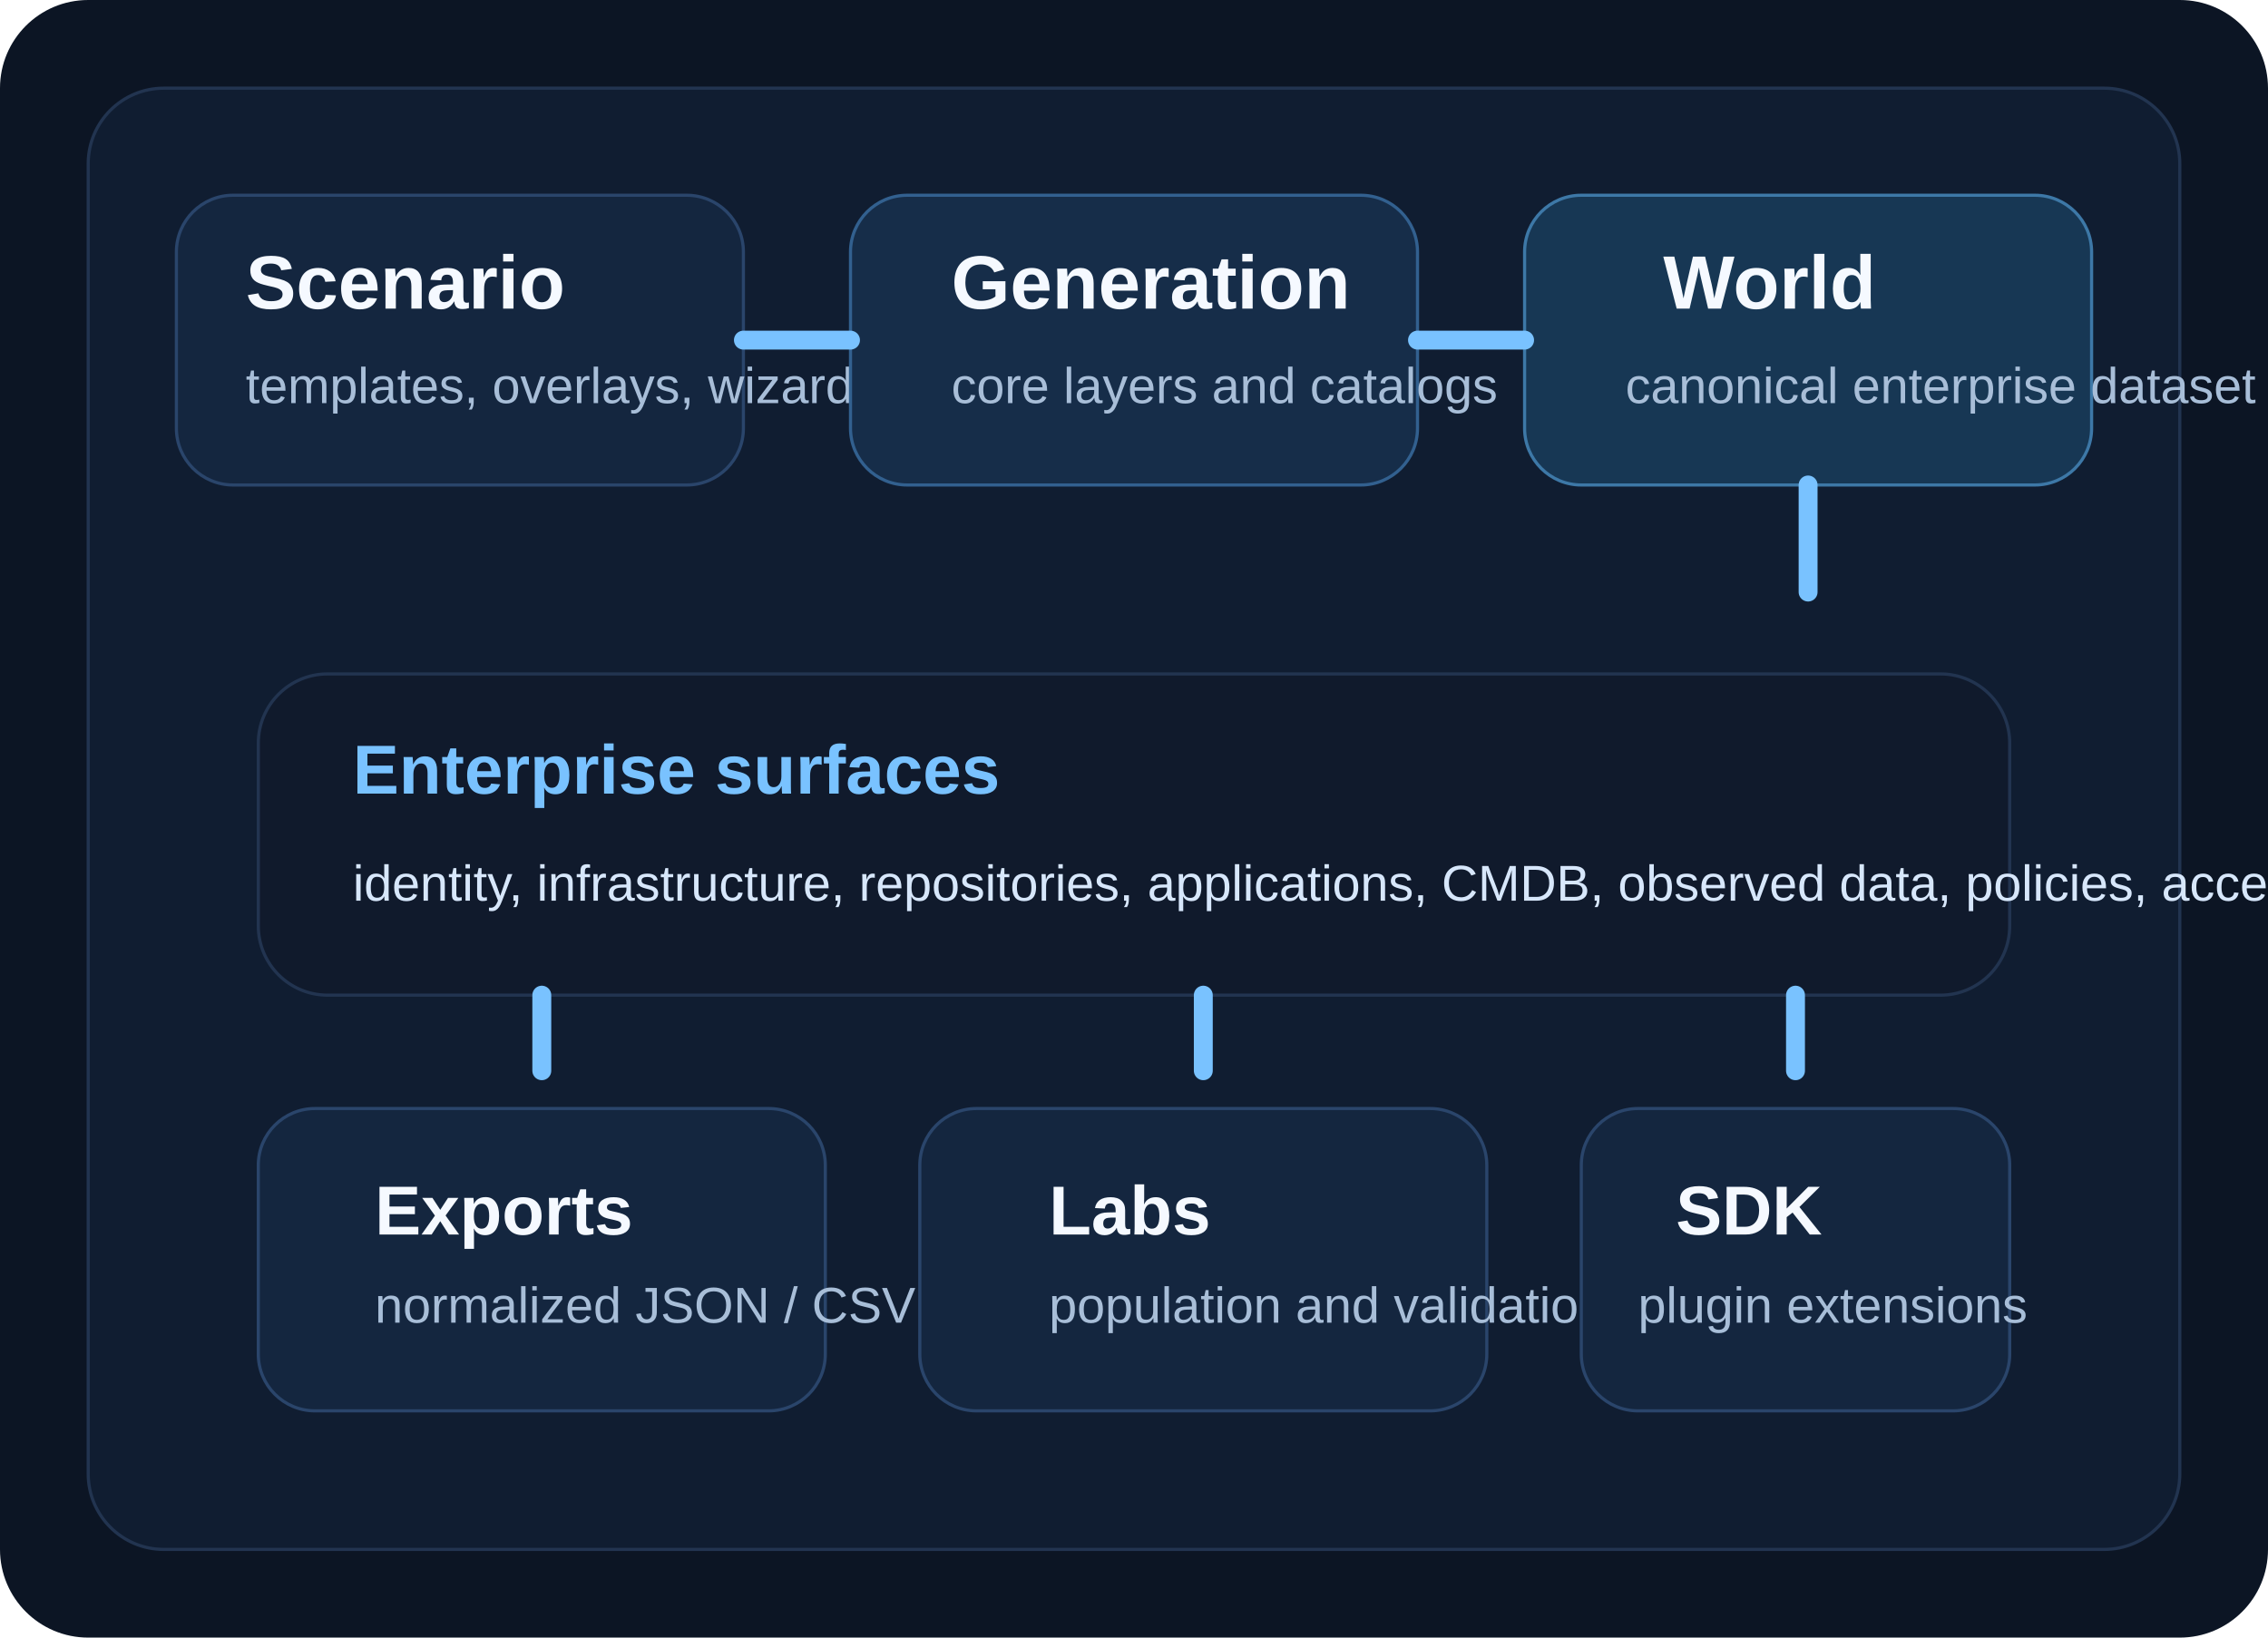
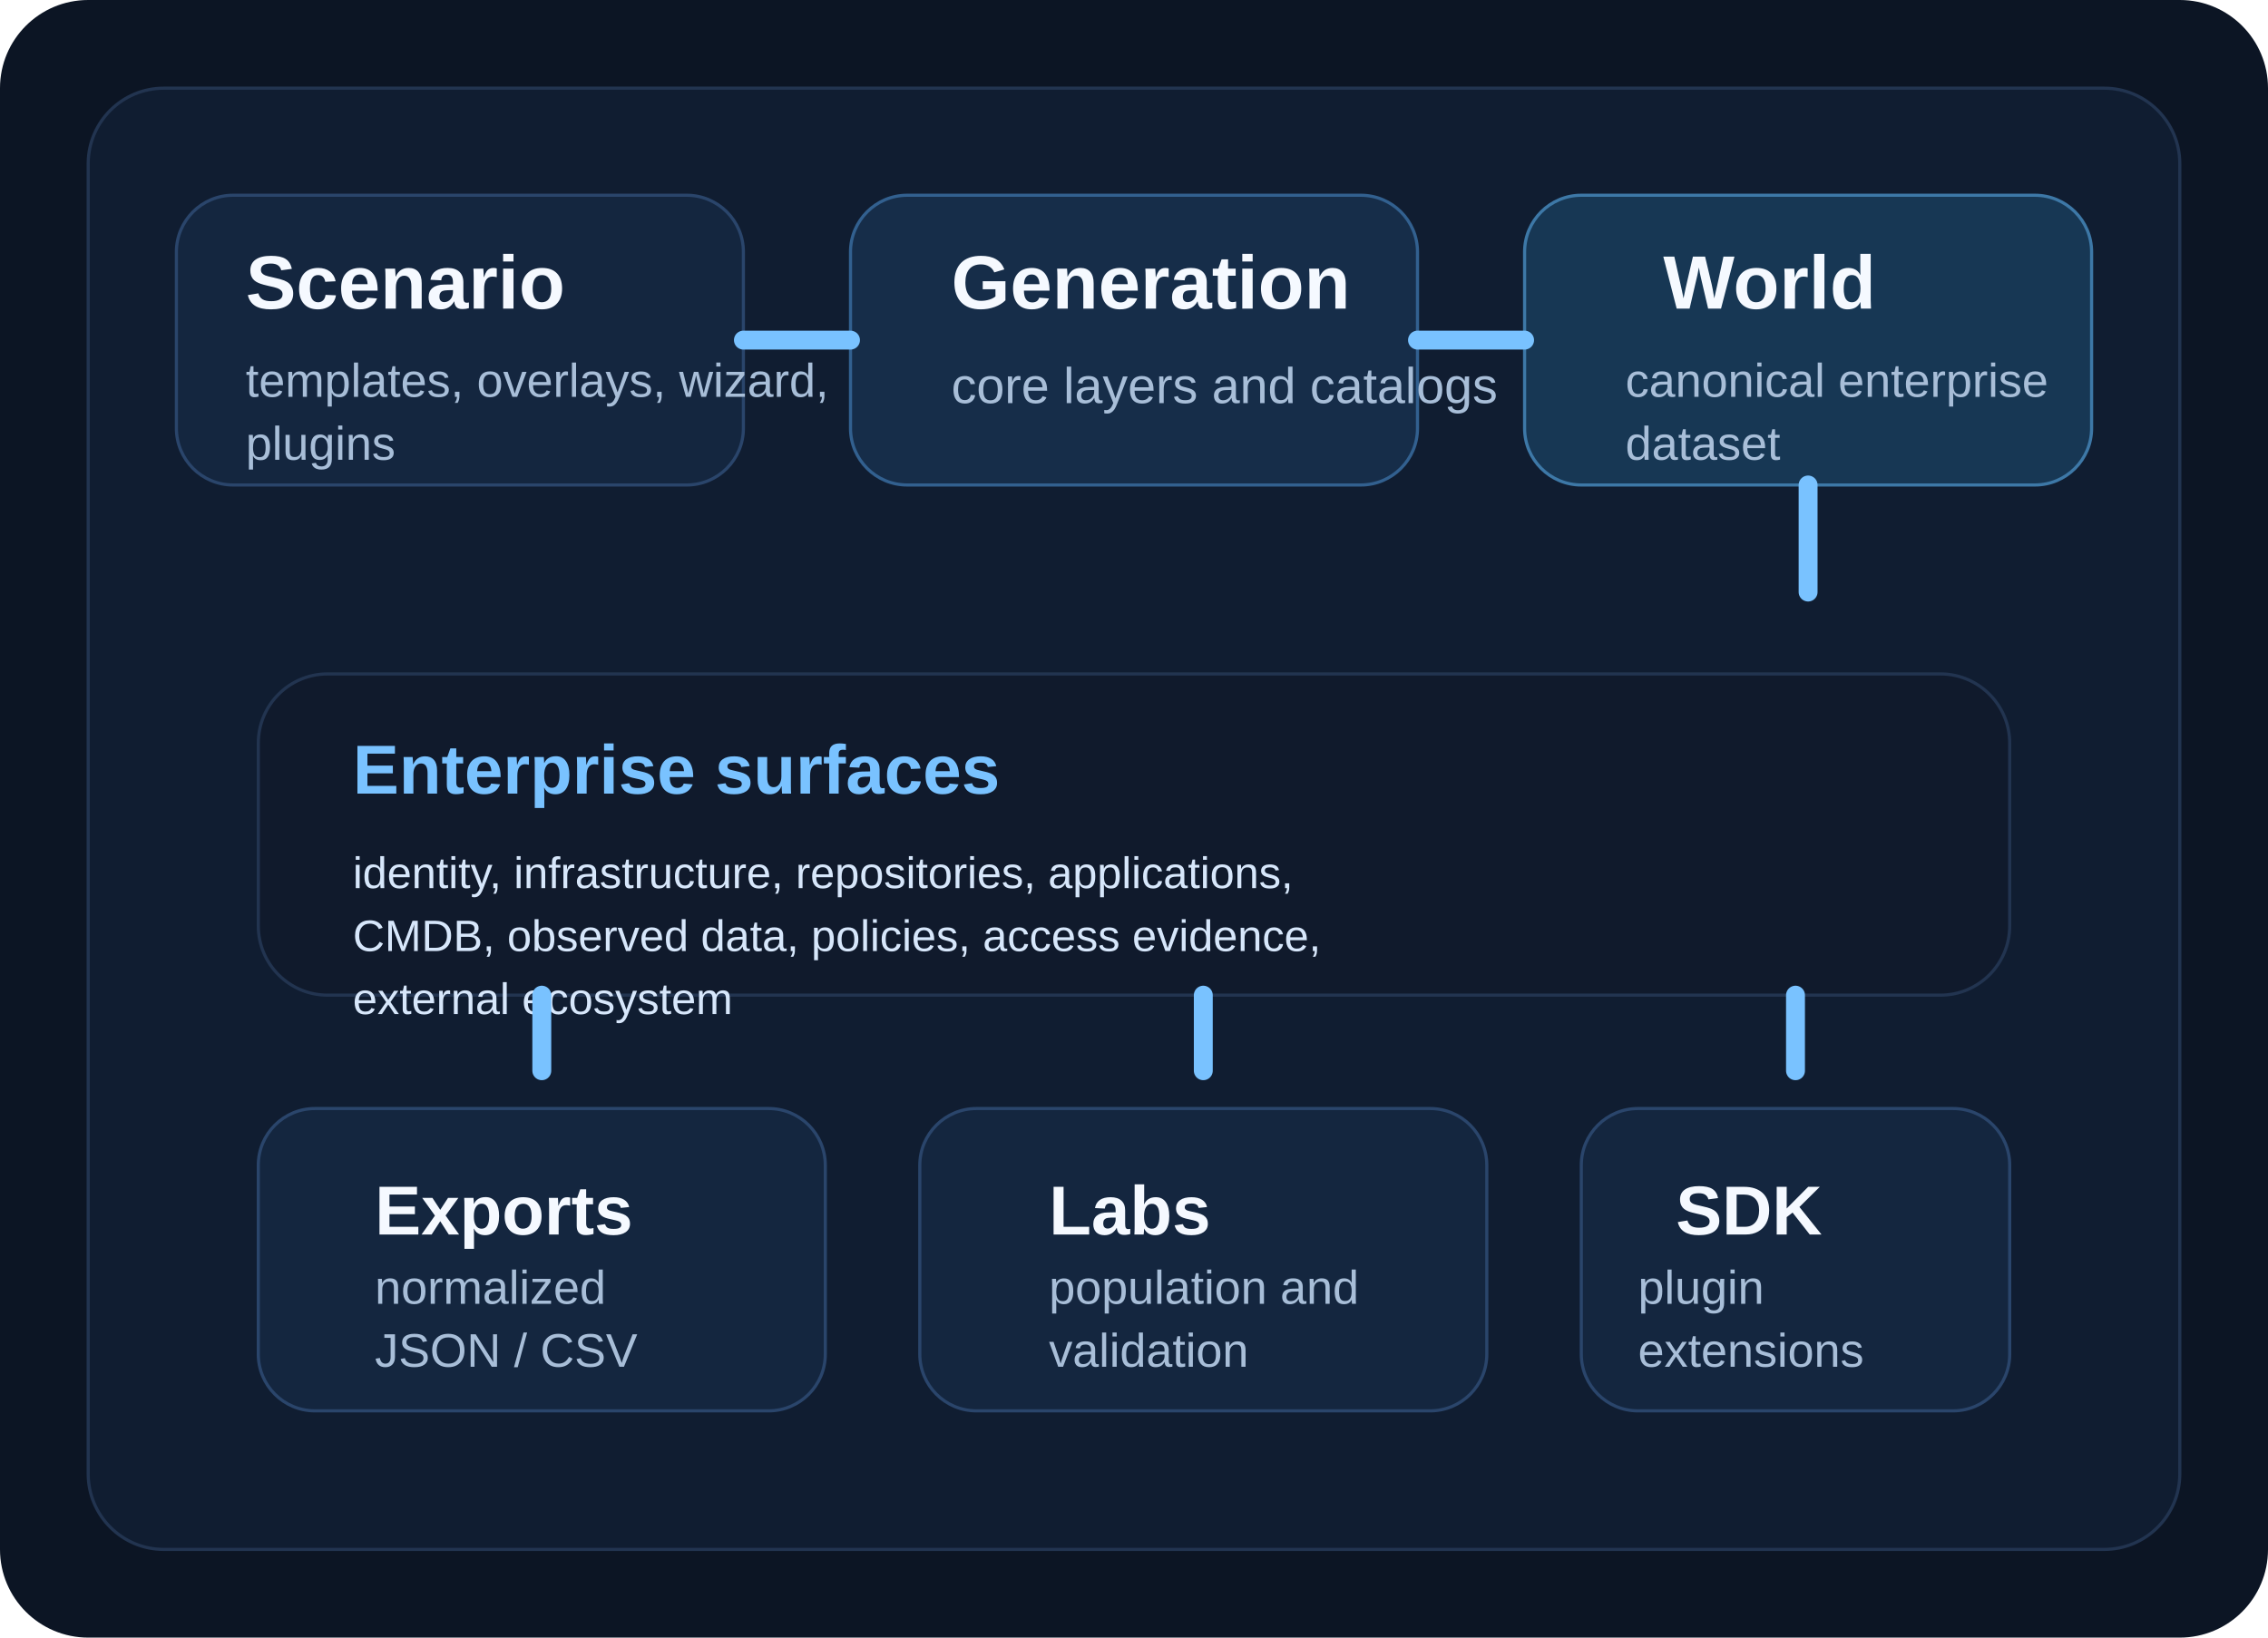
<svg xmlns="http://www.w3.org/2000/svg" width="720" height="520" viewBox="0 0 720 520" fill="none">
  <rect width="720" height="520" rx="28" fill="#0C1524" />
  <rect x="28" y="28" width="664" height="464" rx="24" fill="#101D31" stroke="#223450" />
  <rect x="56" y="62" width="180" height="92" rx="18" fill="#14263F" stroke="#2A456B" />
  <text x="78" y="98" fill="#F5F9FF" font-size="24" font-family="Segoe UI, Arial, sans-serif" font-weight="700">Scenario</text>
-   <text x="78" y="128" fill="#A8BED8" font-size="16" font-family="Segoe UI, Arial, sans-serif">templates, overlays, wizard, plugins</text>
+   <text fill="#A8BED8" font-size="15" font-family="Segoe UI, Arial, sans-serif">
+     <tspan x="78" y="126">templates, overlays, wizard,</tspan>
+     <tspan x="78" y="146">plugins</tspan>
+   </text>
  <rect x="270" y="62" width="180" height="92" rx="18" fill="#162D49" stroke="#32608F" />
  <text x="302" y="98" fill="#F5F9FF" font-size="24" font-family="Segoe UI, Arial, sans-serif" font-weight="700">Generation</text>
  <text x="302" y="128" fill="#A8BED8" font-size="16" font-family="Segoe UI, Arial, sans-serif">core layers and catalogs</text>
  <rect x="484" y="62" width="180" height="92" rx="18" fill="#173754" stroke="#3D78A7" />
  <text x="528" y="98" fill="#F5F9FF" font-size="24" font-family="Segoe UI, Arial, sans-serif" font-weight="700">World</text>
-   <text x="516" y="128" fill="#A8BED8" font-size="16" font-family="Segoe UI, Arial, sans-serif">canonical enterprise dataset</text>
+   <text fill="#A8BED8" font-size="15" font-family="Segoe UI, Arial, sans-serif">
+     <tspan x="516" y="126">canonical enterprise</tspan>
+     <tspan x="516" y="146">dataset</tspan>
+   </text>
  <rect x="82" y="214" width="556" height="102" rx="22" fill="#101A2C" stroke="#223450" />
  <text x="112" y="252" fill="#79C2FF" font-size="22" font-family="Segoe UI, Arial, sans-serif" font-weight="700">Enterprise surfaces</text>
-   <text x="112" y="286" fill="#D7E7FB" font-size="16" font-family="Segoe UI, Arial, sans-serif">identity, infrastructure, repositories, applications, CMDB, observed data, policies, access evidence, external ecosystem</text>
+   <text fill="#D7E7FB" font-size="14" font-family="Segoe UI, Arial, sans-serif">
+     <tspan x="112" y="282">identity, infrastructure, repositories, applications,</tspan>
+     <tspan x="112" y="302">CMDB, observed data, policies, access evidence,</tspan>
+     <tspan x="112" y="322">external ecosystem</tspan>
+   </text>
  <rect x="82" y="352" width="180" height="96" rx="18" fill="#14263F" stroke="#2A456B" />
  <text x="119" y="392" fill="#F5F9FF" font-size="22" font-family="Segoe UI, Arial, sans-serif" font-weight="700">Exports</text>
-   <text x="119" y="420" fill="#A8BED8" font-size="16" font-family="Segoe UI, Arial, sans-serif">normalized JSON / CSV</text>
+   <text fill="#A8BED8" font-size="15" font-family="Segoe UI, Arial, sans-serif">
+     <tspan x="119" y="414">normalized</tspan>
+     <tspan x="119" y="434">JSON / CSV</tspan>
+   </text>
  <rect x="292" y="352" width="180" height="96" rx="18" fill="#14263F" stroke="#2A456B" />
  <text x="333" y="392" fill="#F5F9FF" font-size="22" font-family="Segoe UI, Arial, sans-serif" font-weight="700">Labs</text>
-   <text x="333" y="420" fill="#A8BED8" font-size="16" font-family="Segoe UI, Arial, sans-serif">population and validation</text>
+   <text fill="#A8BED8" font-size="15" font-family="Segoe UI, Arial, sans-serif">
+     <tspan x="333" y="414">population and</tspan>
+     <tspan x="333" y="434">validation</tspan>
+   </text>
  <rect x="502" y="352" width="136" height="96" rx="18" fill="#14263F" stroke="#2A456B" />
  <text x="532" y="392" fill="#F5F9FF" font-size="22" font-family="Segoe UI, Arial, sans-serif" font-weight="700">SDK</text>
-   <text x="520" y="420" fill="#A8BED8" font-size="16" font-family="Segoe UI, Arial, sans-serif">plugin extensions</text>
+   <text fill="#A8BED8" font-size="15" font-family="Segoe UI, Arial, sans-serif">
+     <tspan x="520" y="414">plugin</tspan>
+     <tspan x="520" y="434">extensions</tspan>
+   </text>
  <path d="M236 108H270" stroke="#79C2FF" stroke-width="6" stroke-linecap="round" />
  <path d="M450 108H484" stroke="#79C2FF" stroke-width="6" stroke-linecap="round" />
  <path d="M574 154V188" stroke="#79C2FF" stroke-width="6" stroke-linecap="round" />
  <path d="M172 316V340" stroke="#79C2FF" stroke-width="6" stroke-linecap="round" />
  <path d="M382 316V340" stroke="#79C2FF" stroke-width="6" stroke-linecap="round" />
  <path d="M570 316V340" stroke="#79C2FF" stroke-width="6" stroke-linecap="round" />
</svg>
